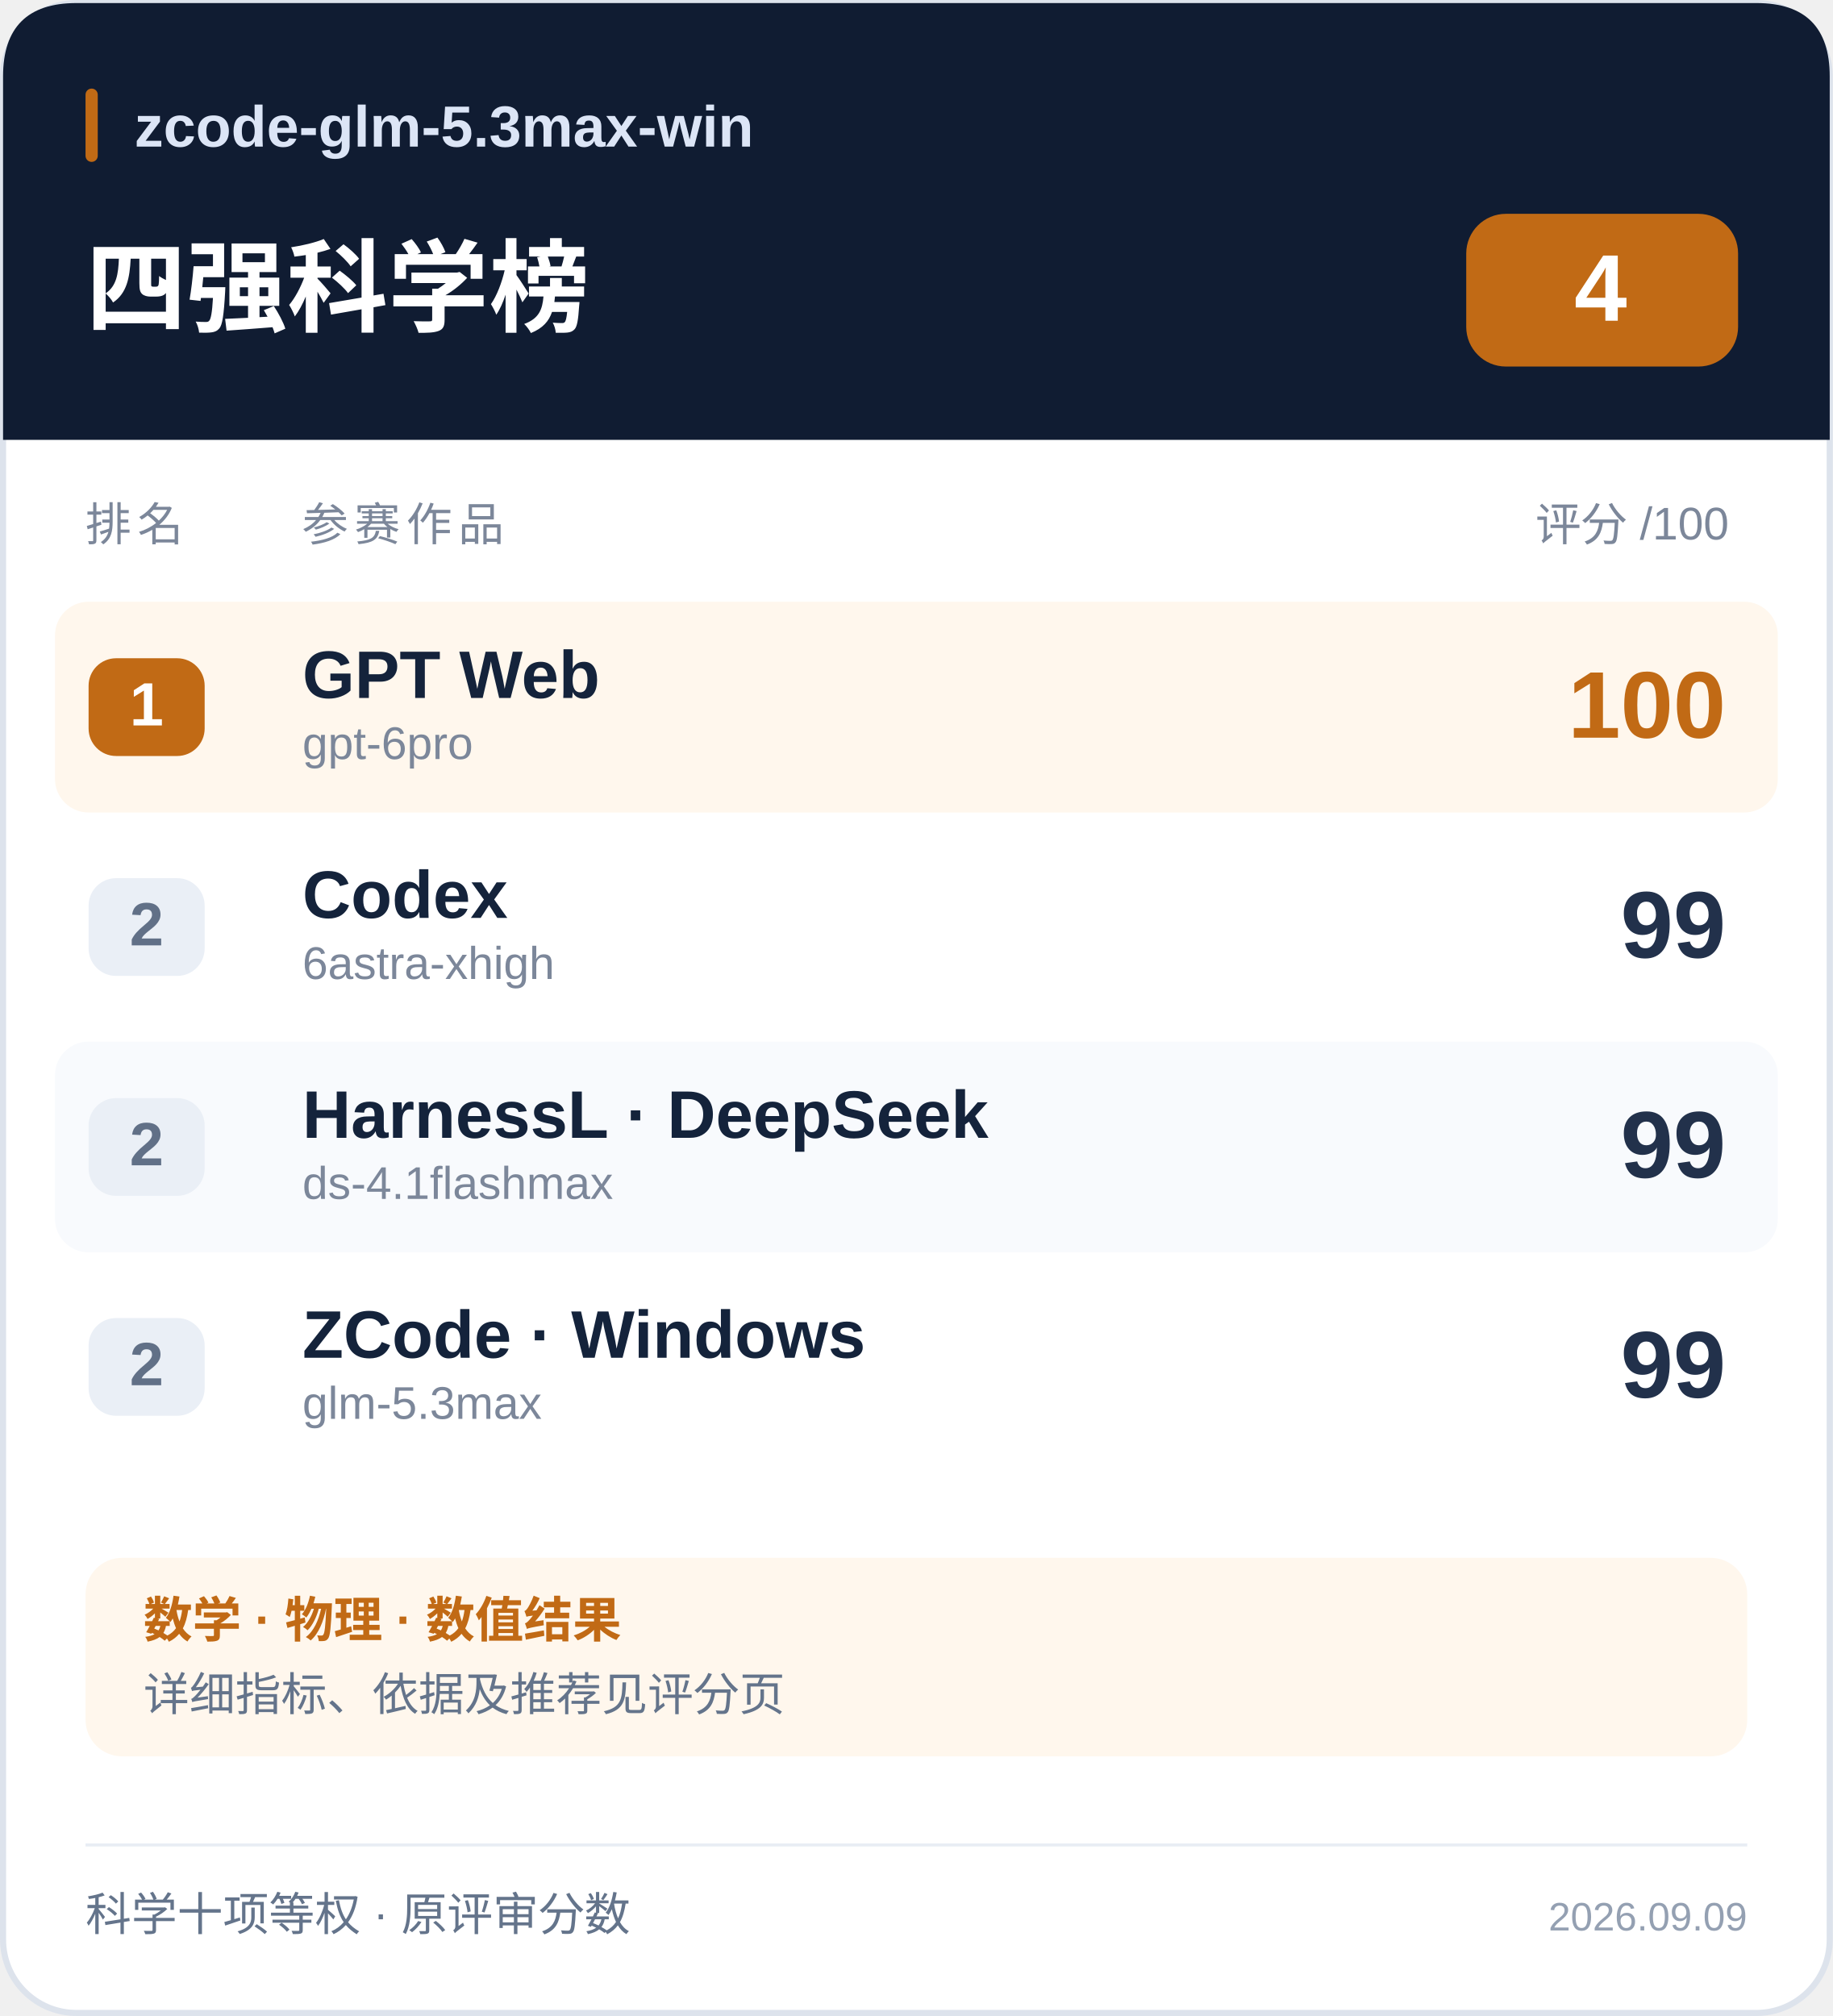
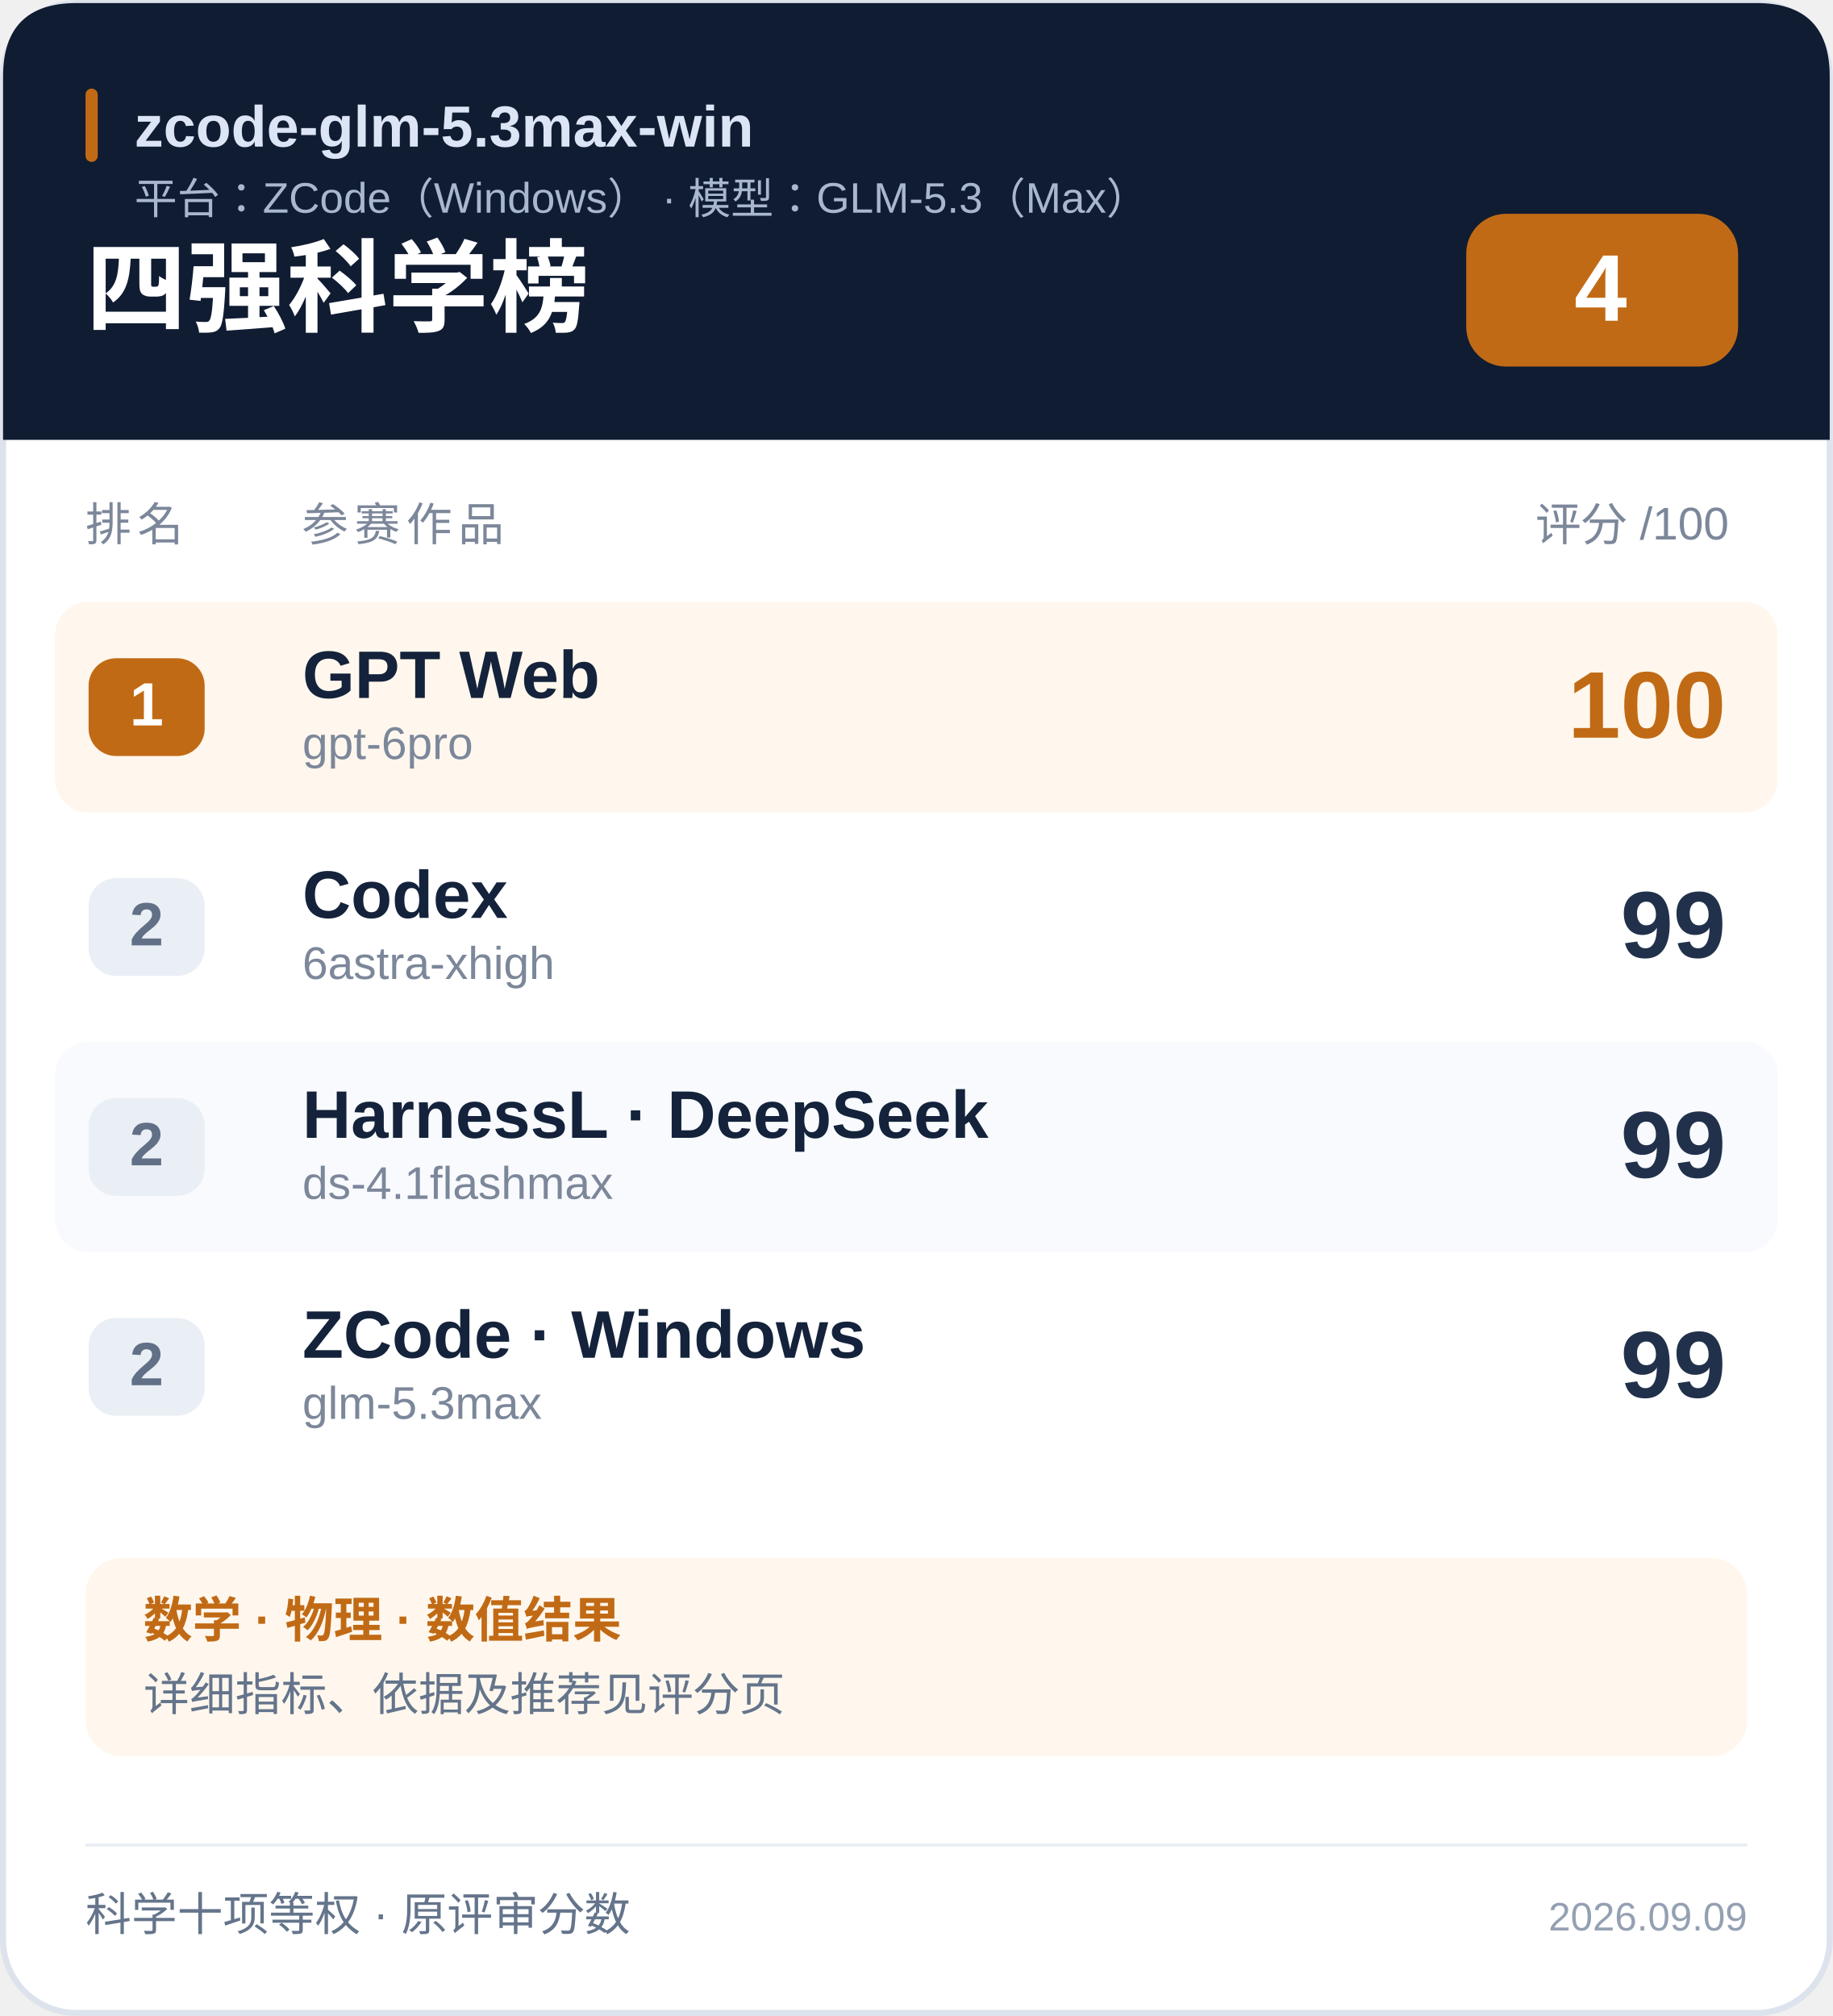
<svg xmlns="http://www.w3.org/2000/svg" font-family="Segoe UI, Microsoft YaHei, Arial, sans-serif" width="600" height="660" viewBox="0 0 600 660" role="img" aria-labelledby="title desc">
  <rect x="1" y="1" width="598" height="658" rx="24" fill="#FFFFFF" stroke="#DDE3EC" stroke-width="2" />
  <path d="M25 1 H575 Q599 1 599 25 V144 H1 V25 Q1 1 25 1Z" fill="#101C32" />
  <rect x="28" y="29" width="4" height="24" rx="2" fill="#C16A15" />
  <text x="44" y="48" fill="#DCE5F6" font-size="19" font-weight="600">zcode-glm-5.3max-win</text>
+   <text x="44" y="70" fill="#A8B7CE" font-size="14">平台：ZCode（Windows） · 模型：GLM-5.3（Max）</text>
  <text x="28" y="106" fill="#FFFFFF" font-size="33" font-weight="700">四强科学榜</text>
  <rect x="480" y="70" width="89" height="50" rx="13" fill="#C16A15" />
  <text x="524" y="105" fill="#FFFFFF" font-size="31" font-weight="700" text-anchor="middle">4</text>
  <text x="28" y="177" fill="#7C879A" font-size="15" letter-spacing="2">排名</text>
  <text x="99" y="177" fill="#7C879A" font-size="15" letter-spacing="2">参赛作品</text>
  <text x="566" y="177" fill="#7C879A" font-size="15" text-anchor="end">评分 /100</text>
  <rect x="18" y="197" width="564" height="69" rx="11" fill="#FFF7ED" />
  <rect x="29" y="215.5" width="38" height="32" rx="9" fill="#C16A15" />
  <text x="48" y="237.5" text-anchor="middle" fill="#FFFFFF" font-size="20" font-weight="700">1</text>
  <text x="99" y="228.5" fill="#14233B" font-size="22" font-weight="600">GPT Web</text>
  <text x="99" y="248.5" fill="#7C879A" font-size="15">gpt-6pro</text>
  <text x="565" y="241.5" text-anchor="end" fill="#C16A15" font-size="31" font-weight="700">100</text>
  <rect x="18" y="269" width="564" height="69" rx="11" fill="#FFFFFF" />
  <rect x="29" y="287.5" width="38" height="32" rx="9" fill="#EAEFF6" />
  <text x="48" y="309.5" text-anchor="middle" fill="#617087" font-size="20" font-weight="700">2</text>
  <text x="99" y="300.5" fill="#14233B" font-size="22" font-weight="600">Codex</text>
  <text x="99" y="320.5" fill="#7C879A" font-size="15">6astra-xhigh</text>
  <text x="565" y="313.5" text-anchor="end" fill="#22314B" font-size="31" font-weight="700">99</text>
  <rect x="18" y="341" width="564" height="69" rx="11" fill="#F8FAFD" />
  <rect x="29" y="359.5" width="38" height="32" rx="9" fill="#EAEFF6" />
  <text x="48" y="381.5" text-anchor="middle" fill="#617087" font-size="20" font-weight="700">2</text>
  <text x="99" y="372.5" fill="#14233B" font-size="22" font-weight="600">HarnessL · DeepSeek</text>
  <text x="99" y="392.5" fill="#7C879A" font-size="15">ds-4.1flashmax</text>
  <text x="565" y="385.5" text-anchor="end" fill="#22314B" font-size="31" font-weight="700">99</text>
  <rect x="18" y="413" width="564" height="69" rx="11" fill="#FFFFFF" />
  <rect x="29" y="431.5" width="38" height="32" rx="9" fill="#EAEFF6" />
  <text x="48" y="453.5" text-anchor="middle" fill="#617087" font-size="20" font-weight="700">2</text>
  <text x="99" y="444.5" fill="#14233B" font-size="22" font-weight="600">ZCode · Windows</text>
  <text x="99" y="464.5" fill="#7C879A" font-size="15">glm-5.3max</text>
  <text x="565" y="457.5" text-anchor="end" fill="#22314B" font-size="31" font-weight="700">99</text>
  <rect x="28" y="510" width="544" height="65" rx="12" fill="#FFF7ED" />
  <text x="47" y="536" fill="#C16A15" font-size="16" font-weight="600">数学 · 物理 · 数值结果</text>
  <text x="47" y="560" fill="#64748B" font-size="15">详细指标、依据及推荐见评分页</text>
  <path d="M28 604 H572" stroke="#E8EDF4" />
  <text x="28" y="632" fill="#64748B" font-size="15">科学十项等权 · 原评审分数</text>
  <text x="572" y="632" text-anchor="end" fill="#94A0B2" font-size="13">2026.09.09</text>
</svg>
